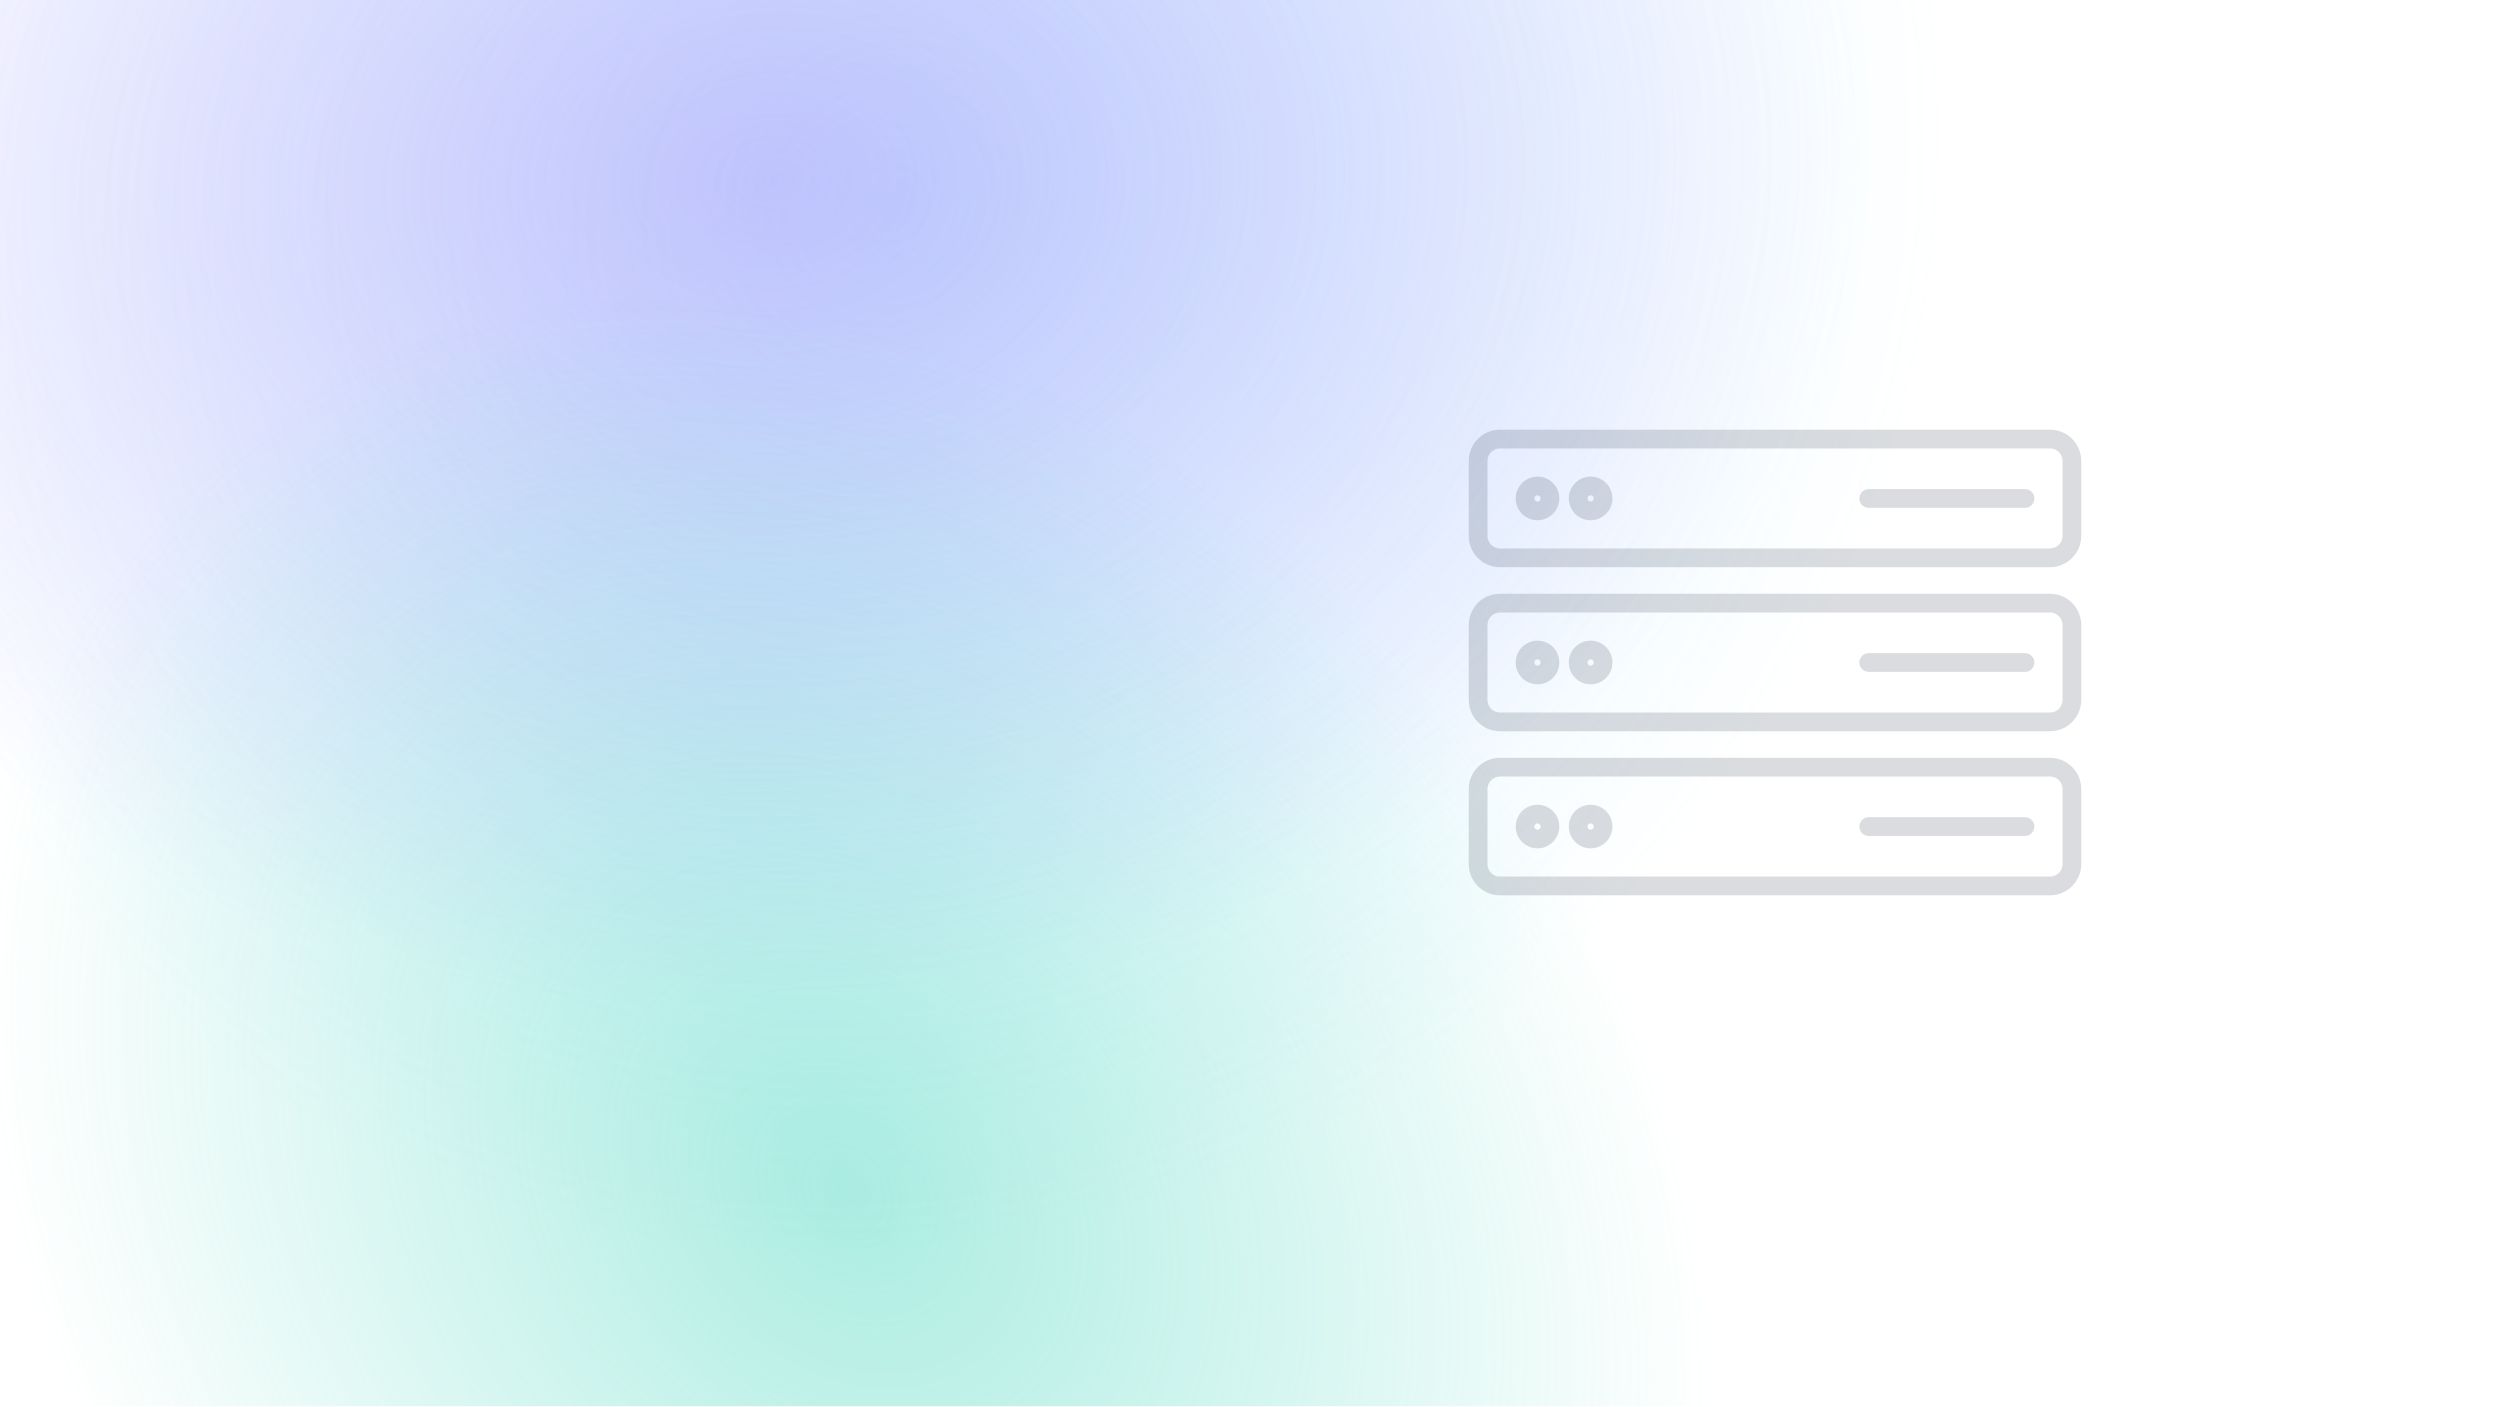
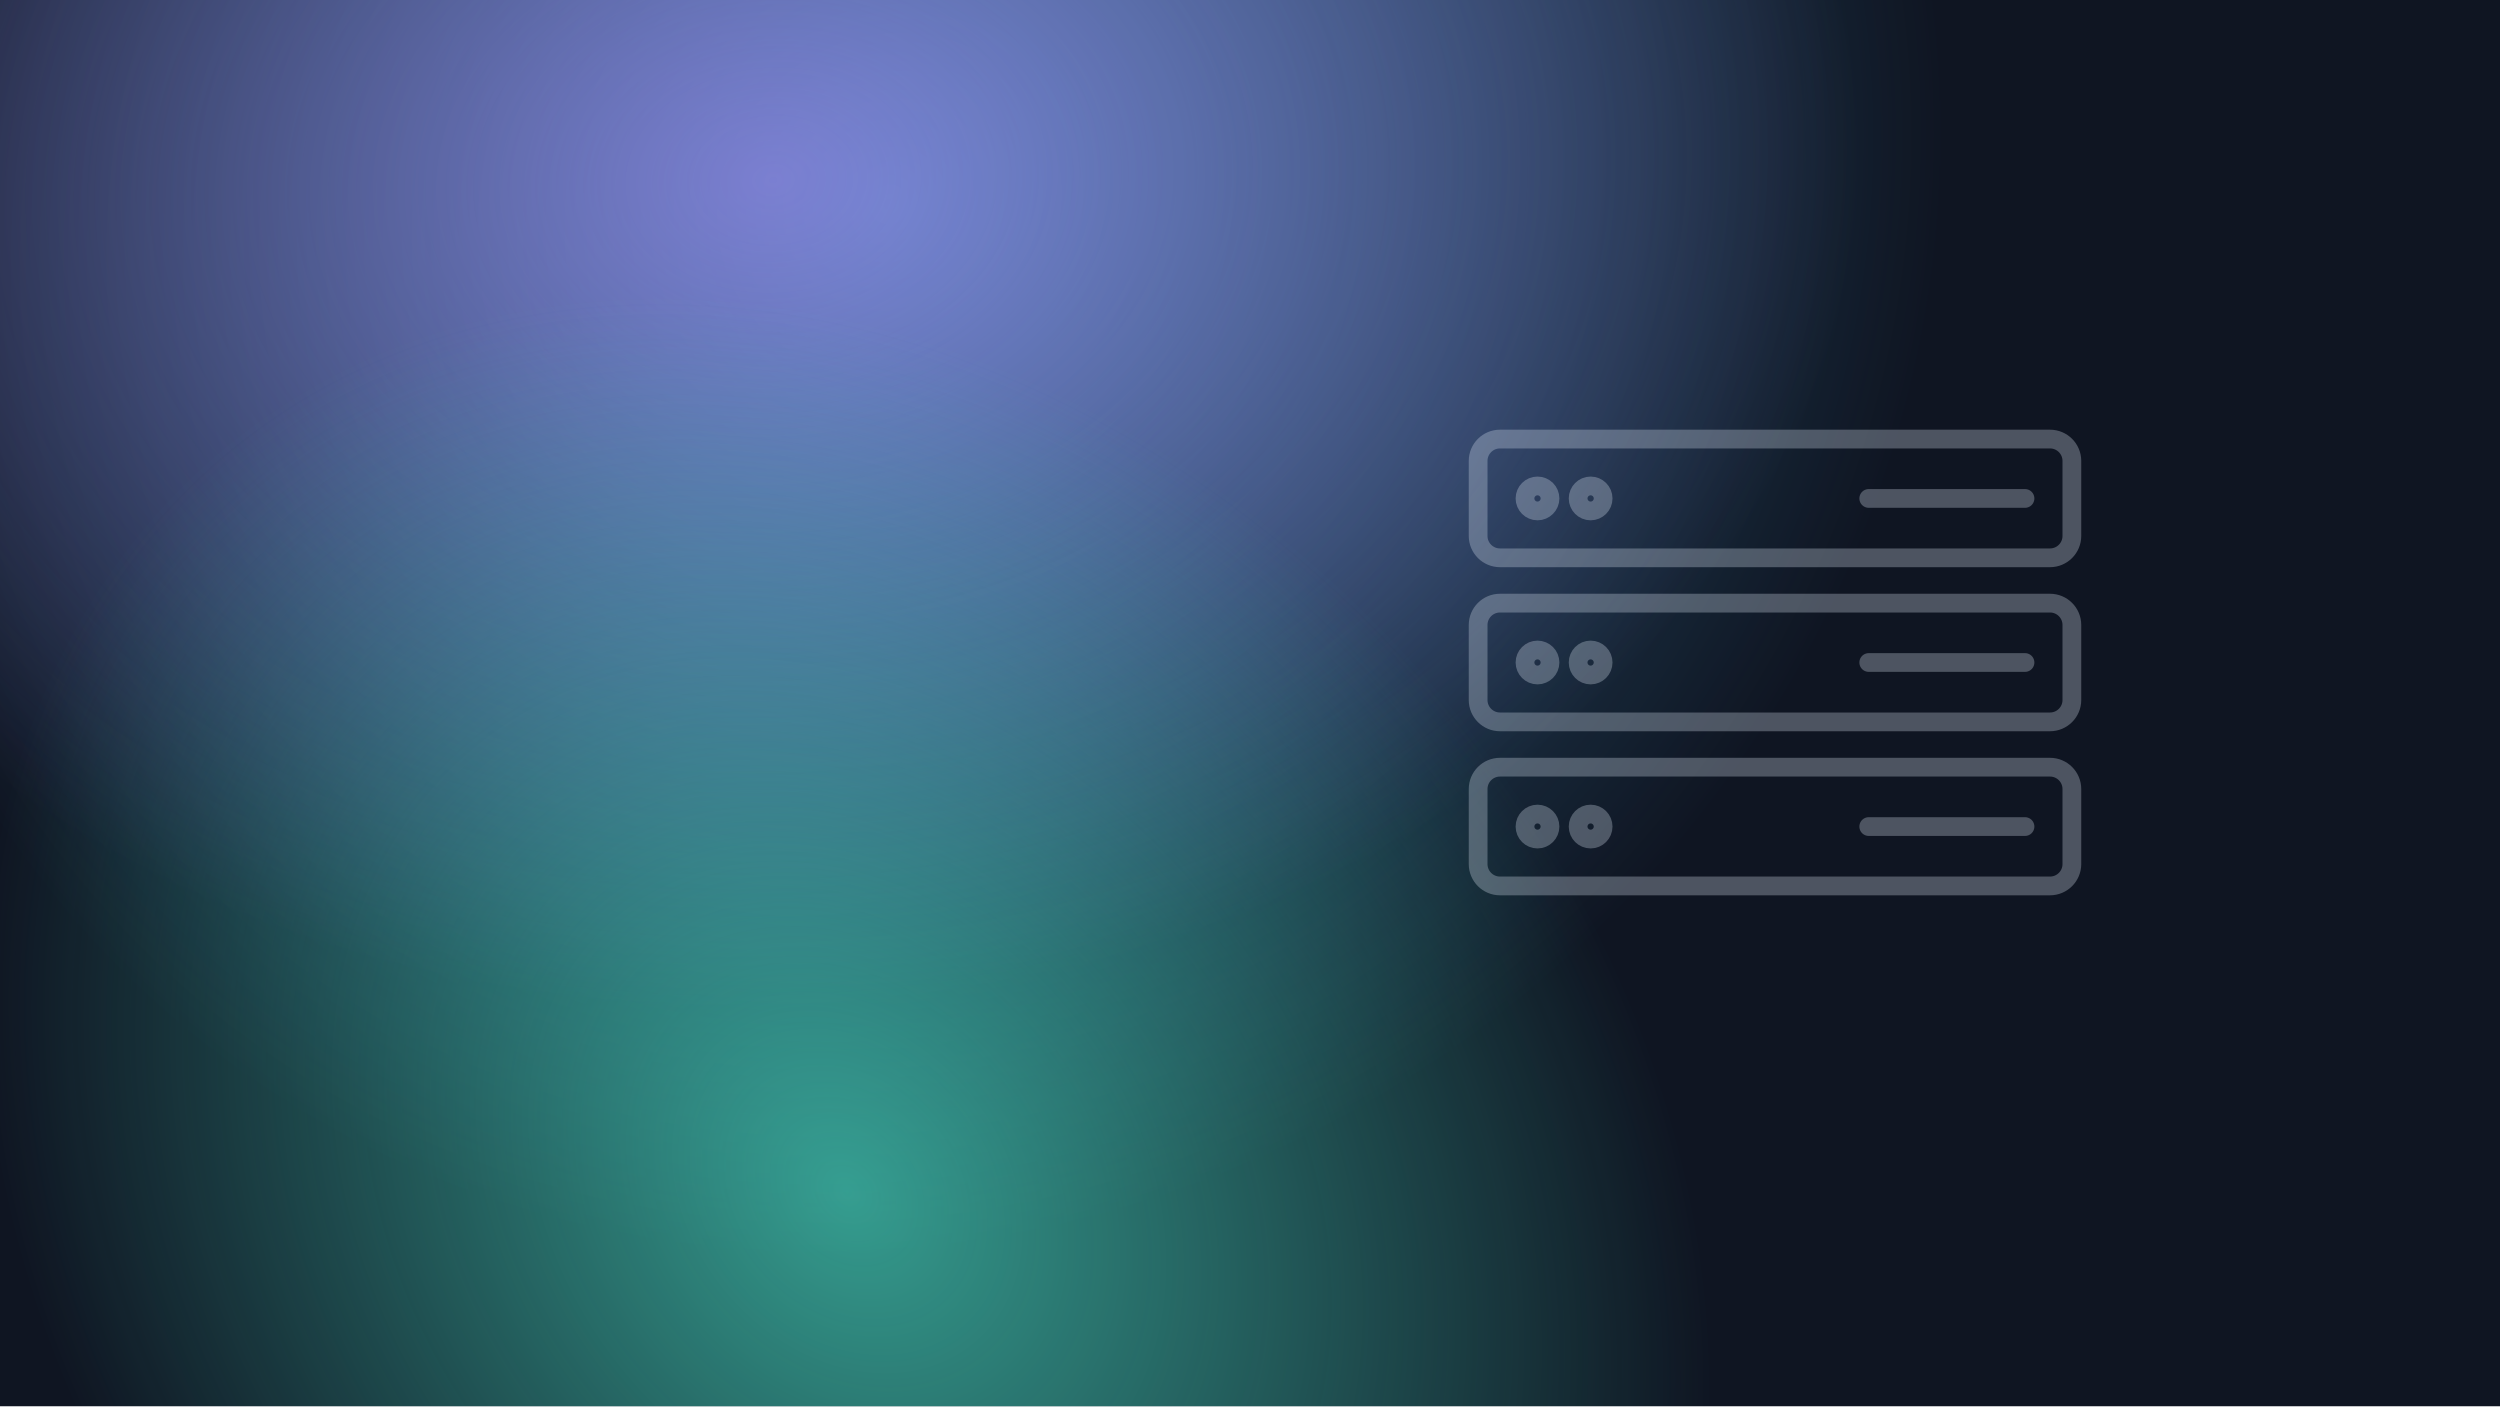
<svg xmlns="http://www.w3.org/2000/svg" width="1600" height="900" viewBox="0 0 1600 900" fill="none">
  <defs>
    <radialGradient id="g0" cx="0" cy="0" r="1" gradientUnits="userSpaceOnUse" gradientTransform="translate(566 131) rotate(-42) scale(696 654)">
-       <stop stop-color="#58C9FF" stop-opacity="0.3" />
+       <stop stop-color="#58C9FF" stop-opacity="0.55" />
      <stop offset="1" stop-color="#58C9FF" stop-opacity="0" />
    </radialGradient>
    <radialGradient id="g1" cx="0" cy="0" r="1" gradientUnits="userSpaceOnUse" gradientTransform="translate(492 116) rotate(-4) scale(702 532)">
-       <stop stop-color="#A78BFA" stop-opacity="0.45" />
+       <stop stop-color="#A78BFA" stop-opacity="0.62" />
      <stop offset="1" stop-color="#A78BFA" stop-opacity="0" />
    </radialGradient>
    <radialGradient id="g2" cx="0" cy="0" r="1" gradientUnits="userSpaceOnUse" gradientTransform="translate(544 763) rotate(49) scale(621 496)">
-       <stop stop-color="#45D6BD" stop-opacity="0.45" />
+       <stop stop-color="#45D6BD" stop-opacity="0.7" />
      <stop offset="1" stop-color="#45D6BD" stop-opacity="0" />
    </radialGradient>
  </defs>
+   <rect width="1600" height="900" fill="#0F1522" />
  <rect width="1600" height="900" fill="url(#g0)" />
  <rect width="1600" height="900" fill="url(#g1)" />
  <rect width="1600" height="900" fill="url(#g2)" />
-   <g transform="translate(1136,431)" fill="none" stroke="#132238" stroke-opacity="0.16" stroke-width="12" stroke-linecap="round" stroke-linejoin="round">
+   <g transform="translate(1136,431)" fill="none" stroke="#DCE7F5" stroke-opacity="0.30" stroke-width="12" stroke-linecap="round" stroke-linejoin="round">
    <rect x="-190" y="-150" width="380" height="76" rx="14" />
    <circle cx="-152" cy="-112" r="8" />
    <circle cx="-118" cy="-112" r="8" />
    <line x1="60" y1="-112" x2="160" y2="-112" />
    <rect x="-190" y="-45" width="380" height="76" rx="14" />
    <circle cx="-152" cy="-7" r="8" />
    <circle cx="-118" cy="-7" r="8" />
    <line x1="60" y1="-7" x2="160" y2="-7" />
    <rect x="-190" y="60" width="380" height="76" rx="14" />
    <circle cx="-152" cy="98" r="8" />
    <circle cx="-118" cy="98" r="8" />
    <line x1="60" y1="98" x2="160" y2="98" />
  </g>
</svg>
